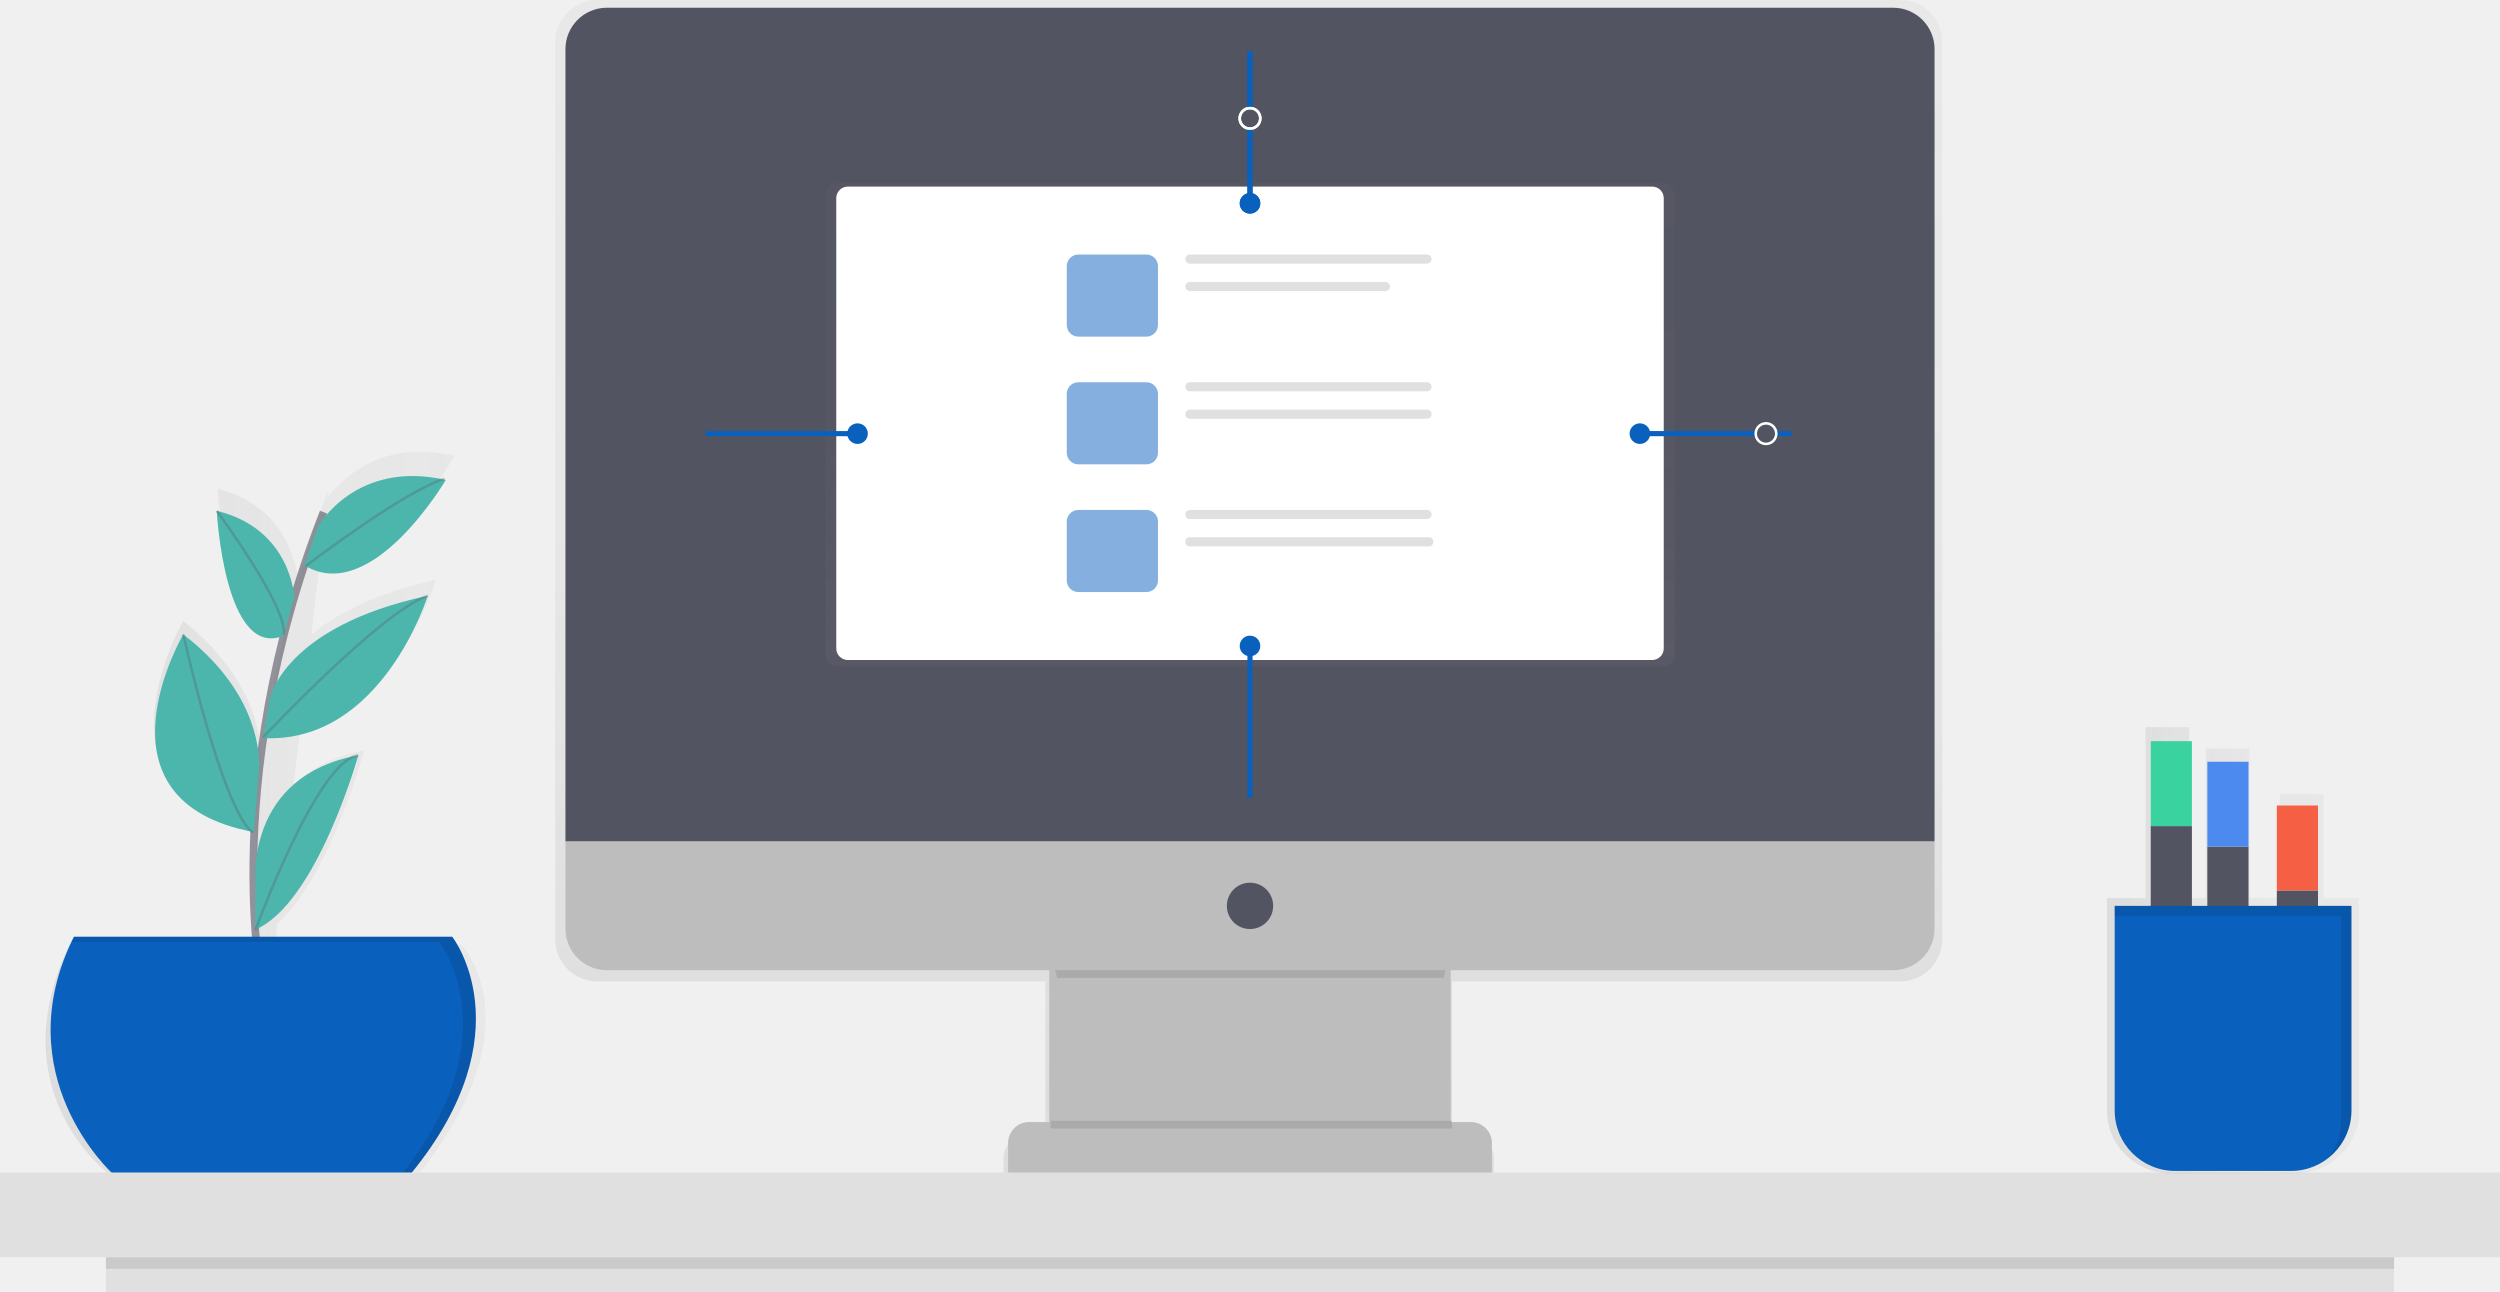
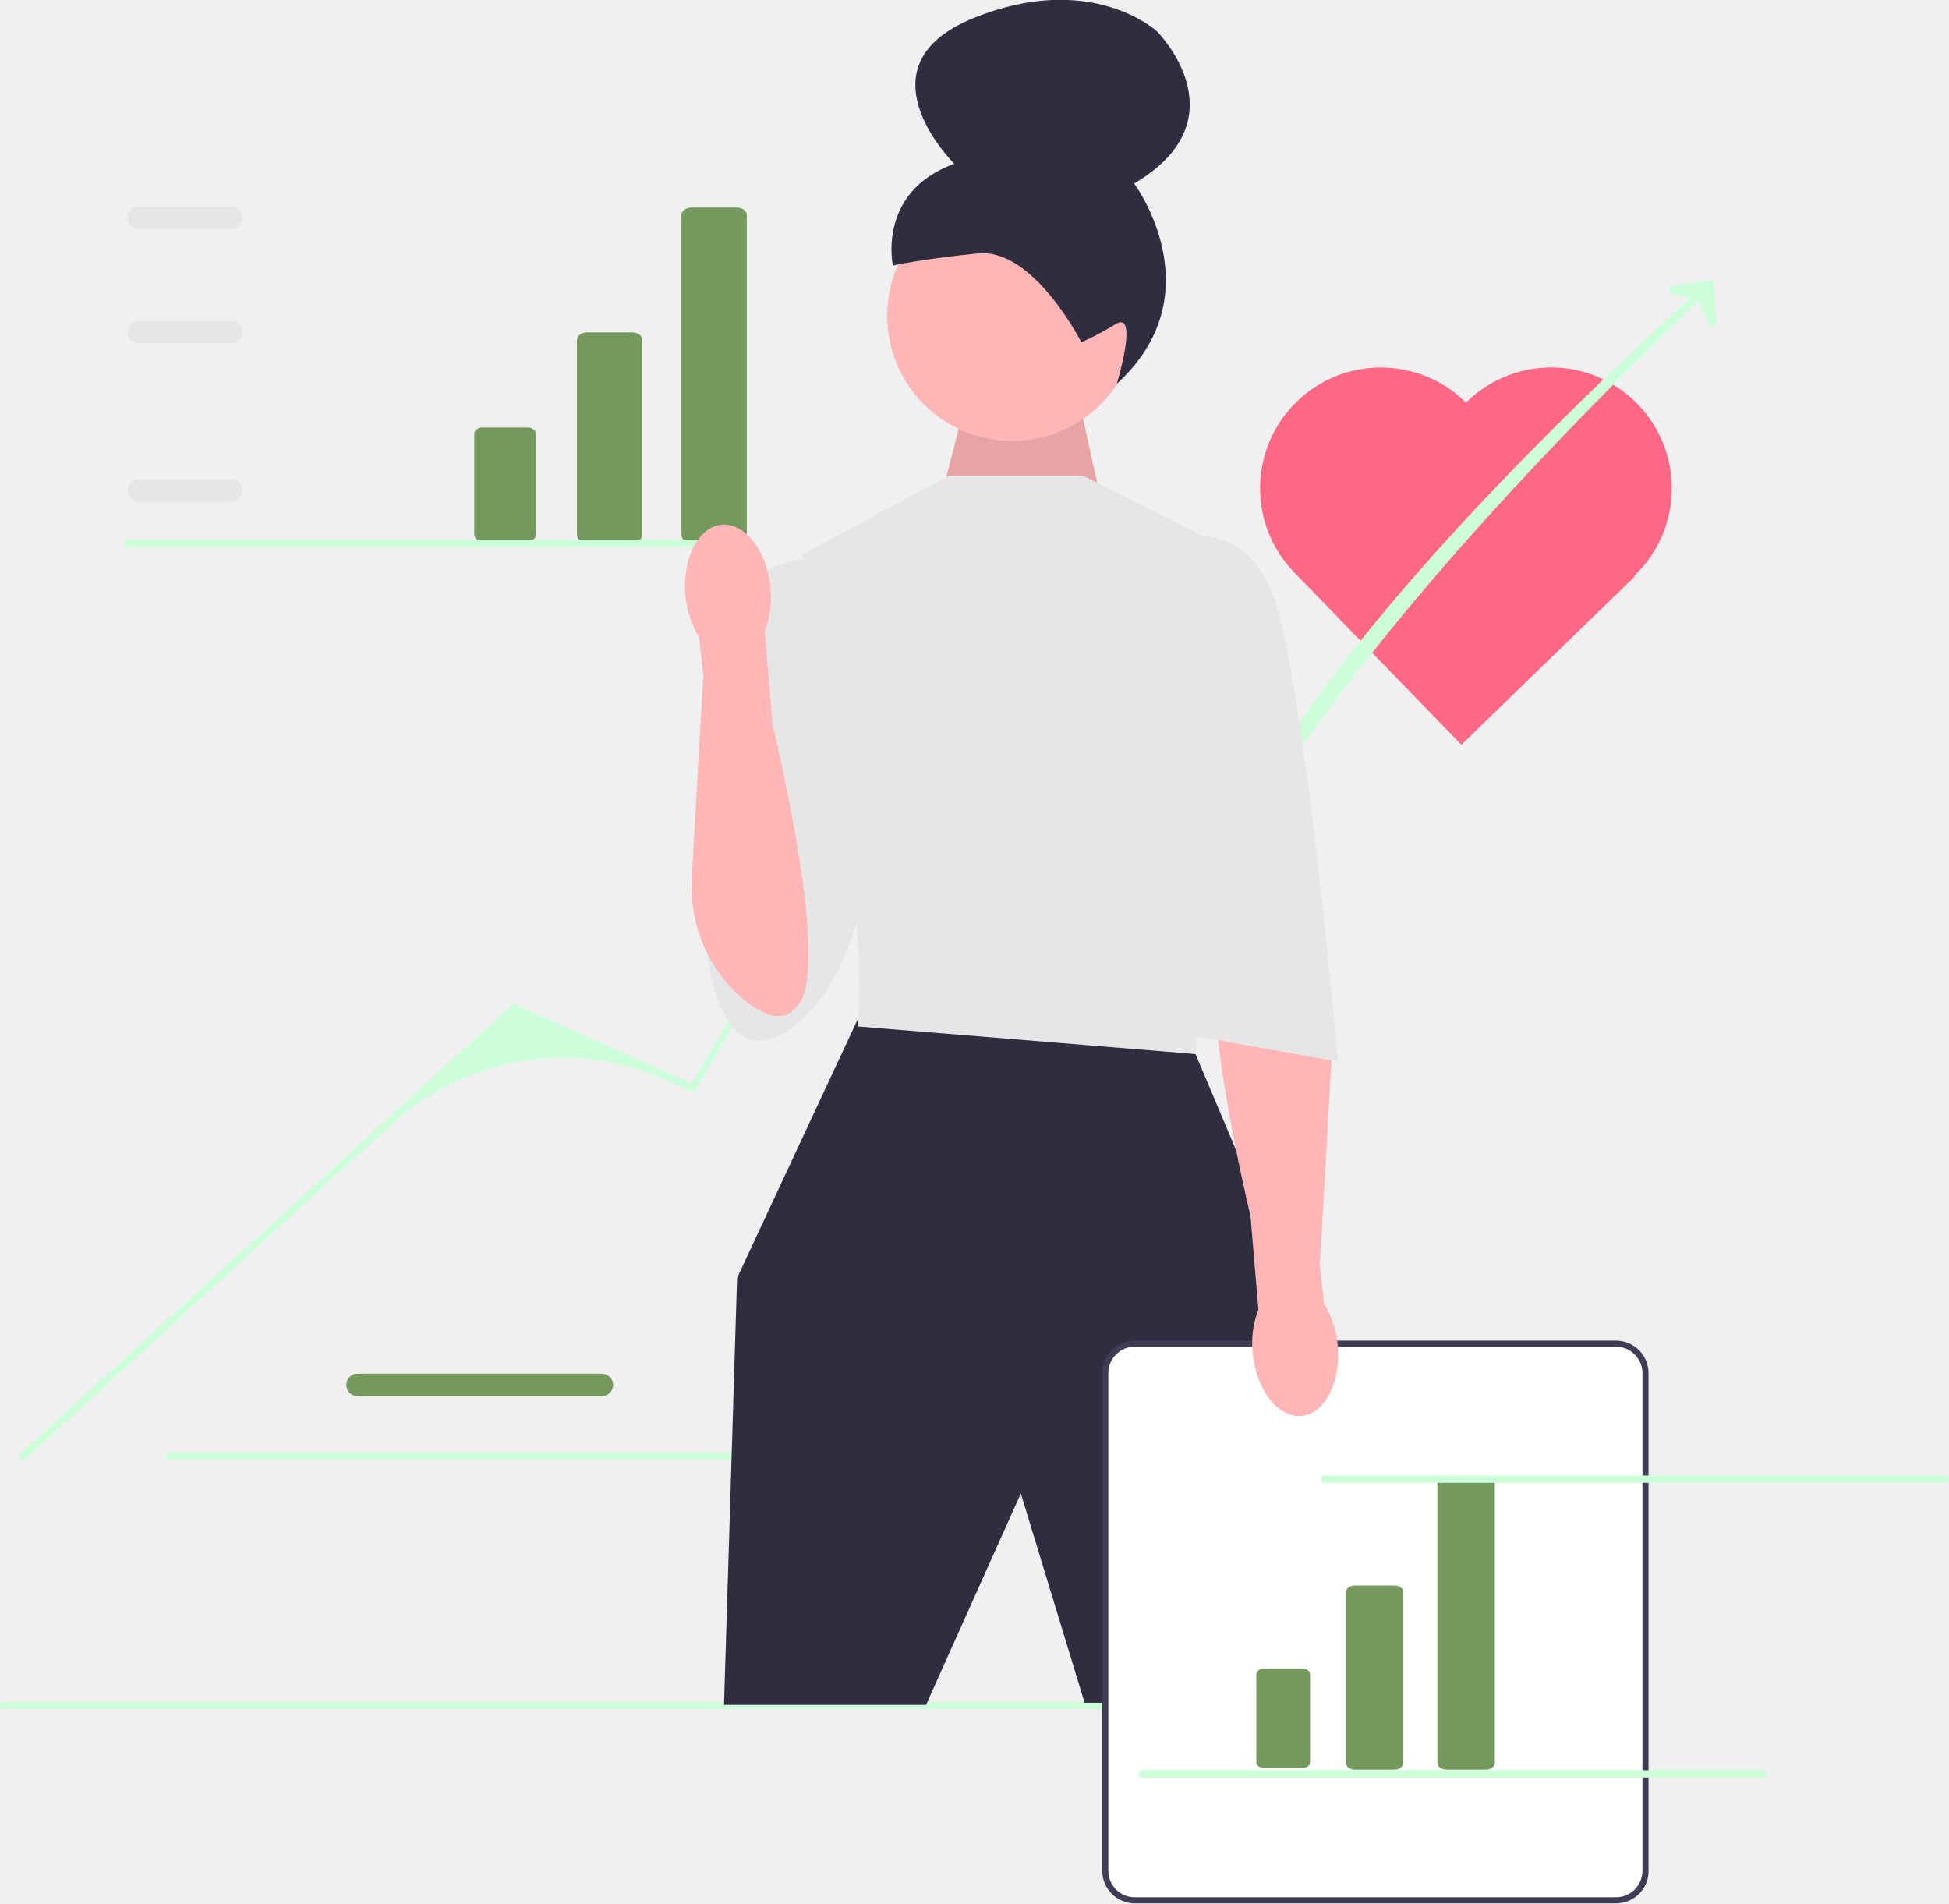
- <svg xmlns="http://www.w3.org/2000/svg" xmlns:xlink="http://www.w3.org/1999/xlink" id="a622e68e-7a65-46e9-94a9-d455de519afc" data-name="Layer 1" width="971.44" height="502" viewBox="0 0 971.44 502">
-   <defs>
-     <linearGradient id="341b0e5e-a21f-44db-b85f-76180f33f0d3" x1="599.5" y1="668.05" x2="599.5" y2="199" gradientUnits="userSpaceOnUse">
-       <stop offset="0" stop-color="gray" stop-opacity="0.25" />
-       <stop offset="0.54" stop-color="gray" stop-opacity="0.12" />
-       <stop offset="1" stop-color="gray" stop-opacity="0.1" />
-     </linearGradient>
-     <linearGradient id="9c19d1ba-0c1d-4cca-8c15-e6f3831a5e67" x1="485.72" y1="258.88" x2="485.72" y2="71.12" xlink:href="#341b0e5e-a21f-44db-b85f-76180f33f0d3" />
-     <linearGradient id="fe76f7c7-2126-4e48-920d-21143a22d340" x1="132" y1="515" x2="303" y2="515" xlink:href="#341b0e5e-a21f-44db-b85f-76180f33f0d3" />
-     <linearGradient id="2cf89a04-5a05-413b-983a-d2bc296cbb5e" x1="933" y1="568.28" x2="1031" y2="568.28" xlink:href="#341b0e5e-a21f-44db-b85f-76180f33f0d3" />
-   </defs>
-   <g opacity="0.7">
-     <path d="M852.69,199H346.31A16.37,16.37,0,0,0,330,215.42V563.94a16.37,16.37,0,0,0,16.31,16.42H520.47v60.16h-7.94a8.3,8.3,0,0,0-8.27,8.33v12.07h16.21v7.14H678.53v-7.14h16.21V648.85a8.3,8.3,0,0,0-8.27-8.33H679V640h-.51V580.36H852.69A16.37,16.37,0,0,0,869,563.94V215.42A16.37,16.37,0,0,0,852.69,199Z" transform="translate(-114.28 -199)" fill="url(#341b0e5e-a21f-44db-b85f-76180f33f0d3)" />
-   </g>
-   <rect x="407.72" y="371" width="156" height="92" fill="#bdbdbd" />
-   <g opacity="0.1">
-     <path d="M525.07,579H675.24c1.81-7.87,3.26-13,3.26-13h-157S523.11,571.11,525.07,579Z" transform="translate(-114.28 -199)" />
-   </g>
-   <path d="M235.82,3h499.8a16.1,16.1,0,0,1,16.1,16.1V327a0,0,0,0,1,0,0h-532a0,0,0,0,1,0,0V19.1A16.1,16.1,0,0,1,235.82,3Z" fill="#535461" />
-   <path d="M849.9,576H350.1A16.1,16.1,0,0,1,334,559.9V526H866v33.9A16.1,16.1,0,0,1,849.9,576Z" transform="translate(-114.28 -199)" fill="#bdbdbd" />
-   <circle cx="485.72" cy="352" r="9" fill="#535461" />
-   <path d="M399.89,436H571.55a8.17,8.17,0,0,1,8.17,8.17V456a0,0,0,0,1,0,0h-188a0,0,0,0,1,0,0V444.17A8.17,8.17,0,0,1,399.89,436Z" fill="#bdbdbd" />
-   <g opacity="0.5">
-     <rect x="320.72" y="71.12" width="330" height="187.76" rx="4.5" ry="4.5" fill="url(#9c19d1ba-0c1d-4cca-8c15-e6f3831a5e67)" />
-   </g>
-   <rect x="324.95" y="72.5" width="321.54" height="183.96" rx="4.5" ry="4.5" fill="#fff" />
-   <g opacity="0.5">
-     <rect x="414.52" y="98.91" width="35.44" height="31.9" rx="4.5" ry="4.5" fill="#0960bd" />
-   </g>
-   <rect x="460.59" y="98.91" width="95.69" height="3.54" rx="1.77" ry="1.77" fill="#e0e0e0" />
-   <rect x="460.59" y="109.55" width="79.54" height="3.54" rx="1.77" ry="1.77" fill="#e0e0e0" />
-   <g opacity="0.5">
-     <rect x="414.52" y="148.53" width="35.44" height="31.9" rx="4.5" ry="4.5" fill="#0960bd" />
-   </g>
-   <rect x="460.59" y="148.53" width="95.69" height="3.54" rx="1.77" ry="1.77" fill="#e0e0e0" />
-   <rect x="460.59" y="159.16" width="95.69" height="3.54" rx="1.77" ry="1.77" fill="#e0e0e0" />
-   <g opacity="0.5">
-     <rect x="414.52" y="198.15" width="35.44" height="31.9" rx="4.5" ry="4.5" fill="#0960bd" />
-   </g>
-   <rect x="460.59" y="198.15" width="95.69" height="3.54" rx="1.77" ry="1.77" fill="#e0e0e0" />
-   <rect x="460.59" y="208.78" width="96.33" height="3.54" rx="1.59" ry="1.59" fill="#e0e0e0" />
-   <line x1="485.72" y1="42" x2="485.72" y2="20" stroke="#0960bd" stroke-miterlimit="10" stroke-width="2" />
-   <line x1="485.72" y1="79" x2="485.72" y2="50.13" stroke="#0960bd" stroke-miterlimit="10" stroke-width="2" />
-   <circle cx="485.72" cy="79" r="4" fill="#0960bd" />
-   <circle cx="485.72" cy="46" r="4" fill="none" stroke="#fff" stroke-miterlimit="10" />
-   <line x1="485.72" y1="42" x2="485.72" y2="20" stroke="#0960bd" stroke-miterlimit="10" stroke-width="2" />
-   <line x1="485.72" y1="79" x2="485.72" y2="50.13" stroke="#0960bd" stroke-miterlimit="10" stroke-width="2" />
-   <circle cx="485.72" cy="79" r="4" fill="#0960bd" />
-   <circle cx="485.72" cy="46" r="4" fill="none" stroke="#fff" stroke-miterlimit="10" />
-   <line x1="485.72" y1="279" x2="485.72" y2="310" stroke="#0960bd" stroke-miterlimit="10" stroke-width="2" />
-   <line x1="485.72" y1="251" x2="485.72" y2="279.87" stroke="#0960bd" stroke-miterlimit="10" stroke-width="2" />
-   <circle cx="485.72" cy="251" r="4" fill="#0960bd" />
-   <line x1="305.72" y1="168.5" x2="274.22" y2="168.5" stroke="#0960bd" stroke-miterlimit="10" stroke-width="2" />
-   <line x1="333.22" y1="168.5" x2="304.35" y2="168.5" stroke="#0960bd" stroke-miterlimit="10" stroke-width="2" />
-   <circle cx="333.22" cy="168.5" r="4" fill="#0960bd" />
-   <g opacity="0.1">
-     <rect x="408.22" y="435.5" width="156" height="3" />
-   </g>
-   <g opacity="0.7">
-     <path d="M293.48,566.06H221.08l1-8.14c20.46-18.37,33.69-67.31,33.69-67.31a6.78,6.78,0,0,0-.87.18c-12,2.42-20.54,7.35-26.51,13.28l2.54-21.66c37.8-8.14,52.79-58.14,52.79-58.14-24.12,5.35-39.16,13.63-48.5,21.49l3.72-31.82c25.56,8.77,52-37.82,52-37.82l-1-.21.5-.32-.76.27c-28.25-6.09-43.35,10.06-48.25,16.77l.37-3.12q-1.12,3-2.18,5.88h0l0,.08q-3,8.13-5.49,16.06l0,0h0q-2.17,6.77-4.06,13.4l0-.06s-1.17-28.46-31.18-35.95c0,0,3.15,62.07,26.93,51.91h0c-2.2,9-4,17.66-5.56,26.07h0q-1.49,8.21-2.6,16l-.14.16.14-.12-.06.41v0h0q-1,7.07-1.7,13.78c.46-8.62-1.11-33.52-30.45-56.92,0,0-39,68.54,27.5,82,.15.13.3.26.44.38l-.1-.31.6.13.27-3.52a369.39,369.39,0,0,0,.23,44.1h0c.07,1,.14,2,.21,2.95H141.37c-27.94,57.79,15.52,89.46,15.52,89.46h120C323.49,596.66,293.48,566.06,293.48,566.06Zm-78-65.68h0v0Z" transform="translate(-114.28 -199)" fill="url(#fe76f7c7-2126-4e48-920d-21143a22d340)" />
-   </g>
-   <path d="M217,588s-19-83,23-190" transform="translate(-114.28 -199)" fill="none" stroke="#535461" stroke-miterlimit="10" stroke-width="3" opacity="0.6" />
-   <path d="M143,563H290s29,37-16,92H158S116,617,143,563Z" transform="translate(-114.28 -199)" fill="#0960bd" />
-   <path d="M237.89,403.5s14.61-26,49.61-18c0,0-28.93,49.26-55,33.13Z" transform="translate(-114.28 -199)" fill="#4db6ac" />
-   <path d="M228.63,431.09S227.5,404.5,198.5,397.5c0,0,3,58,26,48.5Z" transform="translate(-114.28 -199)" fill="#4db6ac" />
-   <path d="M219.15,470.36s5.35-27.86,61.35-39.86c0,0-17.86,57.62-63.93,55.31Z" transform="translate(-114.28 -199)" fill="#4db6ac" />
-   <path d="M214.61,501.63s5.89-29.13-29.11-56.13c0,0-38,64.67,27.48,76.83Z" transform="translate(-114.28 -199)" fill="#4db6ac" />
-   <path d="M213.56,541.67S209.5,500.5,253.5,492.5c0,0-16.07,57.49-40,67.74Z" transform="translate(-114.28 -199)" fill="#4db6ac" />
-   <path d="M233,419s38-29,54-34" transform="translate(-114.28 -199)" fill="none" stroke="#535461" stroke-miterlimit="10" opacity="0.3" />
-   <path d="M216.5,485.5s46-49,64-55" transform="translate(-114.28 -199)" fill="none" stroke="#535461" stroke-miterlimit="10" opacity="0.3" />
-   <path d="M198.5,397.5s28,38,26,48" transform="translate(-114.28 -199)" fill="none" stroke="#535461" stroke-miterlimit="10" opacity="0.3" />
-   <path d="M185.5,445.5s15,68,27,77" transform="translate(-114.28 -199)" fill="none" stroke="#535461" stroke-miterlimit="10" opacity="0.3" />
-   <path d="M213.5,560.5s24-66,40-68" transform="translate(-114.28 -199)" fill="none" stroke="#535461" stroke-miterlimit="10" opacity="0.3" />
-   <g opacity="0.1">
-     <path d="M290,563H143c-.33.67-.65,1.34-1,2H285s28.29,36.11-14.4,90H274C319,600,290,563,290,563Z" transform="translate(-114.28 -199)" />
-   </g>
-   <rect y="455.6" width="971.44" height="32.93" fill="#e0e0e0" />
-   <rect x="41.16" y="488.53" width="889.11" height="13.47" fill="#e0e0e0" />
-   <rect x="41.16" y="488.53" width="889.11" height="4.49" opacity="0.1" />
-   <line x1="690.22" y1="168.5" x2="696.22" y2="168.5" stroke="#0960bd" stroke-miterlimit="10" stroke-width="2" />
-   <line x1="637.22" y1="168.5" x2="682.1" y2="168.5" stroke="#0960bd" stroke-miterlimit="10" stroke-width="2" />
-   <circle cx="637.22" cy="168.5" r="4" fill="#0960bd" />
-   <circle cx="686.22" cy="168.5" r="4" fill="none" stroke="#fff" stroke-miterlimit="10" />
-   <g opacity="0.7">
-     <path d="M1027,643.88l.1-.15q.31-.48.61-1l.11-.19q.29-.49.55-1l.09-.17c.2-.39.39-.78.56-1.19h0a23.79,23.79,0,0,0,.94-2.51l.1-.33c.09-.31.18-.62.26-.93l.1-.44q.1-.42.18-.85c0-.16.06-.32.09-.48s.09-.56.13-.85,0-.33.06-.49.06-.61.08-.92c0-.14,0-.29,0-.43,0-.45,0-.91,0-1.36V548h-13.85V507.52h-17V548H988.39V489.86h-17V548H965V481.55h-17V548H933V630.6c0,13.48,11.21,24.4,25,24.4H1006a25.19,25.19,0,0,0,20.24-10.06l0,0Q1026.61,644.41,1027,643.88Z" transform="translate(-114.28 -199)" fill="url(#2cf89a04-5a05-413b-983a-d2bc296cbb5e)" />
-   </g>
-   <rect x="835.72" y="321" width="16" height="100" fill="#535461" />
-   <rect x="835.72" y="288" width="16" height="33" fill="#3ad29f" />
-   <rect x="857.72" y="329" width="16" height="100" fill="#535461" />
-   <rect x="857.72" y="296" width="16" height="33" fill="#4d8af0" />
-   <rect x="884.72" y="346" width="16" height="100" fill="#535461" />
-   <rect x="884.72" y="313" width="16" height="33" fill="#f55f44" />
-   <path d="M821.72,352h92a0,0,0,0,1,0,0v79.5a23.5,23.5,0,0,1-23.5,23.5h-45a23.5,23.5,0,0,1-23.5-23.5V352A0,0,0,0,1,821.72,352Z" fill="#0960bd" />
-   <g opacity="0.1">
-     <path d="M936,551v4h88v79.5a23.39,23.39,0,0,1-5,14.49,23.45,23.45,0,0,0,9-18.49V551Z" transform="translate(-114.28 -199)" />
+ <svg xmlns="http://www.w3.org/2000/svg" version="1.1" id="图层_1" x="0px" y="0px" viewBox="0 0 641.5 626.4" style="enable-background:new 0 0 641.5 626.4;" xml:space="preserve">
+   <style type="text/css">
+ 	.st0{display:none;fill:#FF6884;}
+ 	.st1{fill:#73995C;}
+ 	.st2{fill:#CCFFD9;}
+ 	.st3{fill:#FF6884;}
+ 	.st4{fill:#FFB6B6;}
+ 	.st5{opacity:0.1;enable-background:new    ;}
+ 	.st6{fill:#2F2E41;}
+ 	.st7{fill:#E6E6E6;}
+ 	.st8{fill:#FFFFFF;}
+ 	.st9{fill:#3F3D56;}
+ </style>
+   <circle class="st0" cx="485.6" cy="174.4" r="65" />
+   <g>
+     <g>
+       <path class="st1" d="M198.1,459.5h-80.4c-2,0-3.7-1.6-3.7-3.7s1.6-3.7,3.7-3.7h80.4c2,0,3.7,1.6,3.7,3.7S200.1,459.5,198.1,459.5    L198.1,459.5z" />
+       <path class="st2" d="M54.6,479.2c0,0.7,0.5,1.2,1.2,1.2h204.3c0.7,0,1.2-0.5,1.2-1.2c0-0.7-0.5-1.2-1.2-1.2H55.8    C55.1,478,54.6,478.5,54.6,479.2z" />
+     </g>
+     <path class="st3" d="M482.8,132.2L482.8,132.2c-0.1,0.1-0.2,0.2-0.3,0.3c-15.4-15.3-40.2-15.4-55.7-0.3l0,0   c-15.6,15.2-16.1,40-1.2,55.8l0,0l0.4,0.4l0,0l55,56.7l57.1-55.4l-0.2-0.2c0.1-0.1,0.2-0.2,0.3-0.3l0,0   c15.8-15.3,16.1-40.5,0.8-56.2l0,0C523.8,117.2,498.6,116.9,482.8,132.2L482.8,132.2C482.8,132.2,482.8,132.2,482.8,132.2z" />
+     <path class="st2" d="M0,561.3c0,0.7,0.5,1.2,1.2,1.2h522.3c0.7,0,1.2-0.5,1.2-1.2c0-0.7-0.5-1.2-1.2-1.2H1.2   C0.5,560.1,0,560.6,0,561.3z" />
+     <g>
+       <path class="st2" d="M7.6,480.9l-1.7-1.8l163.1-148.8l58.7,26.3l63.4-108.8l52.1-25.1l48.3,80.5c26.1-67.5,91.5-138.1,169.8-209.8    l1.9,1.6c-73.5,70.4-136.4,141-172,212.5l-44.7-74.7c-2.1-3.5-6.5-4.9-10.3-3.2l0,0c-28.5,13.3-52.3,34.9-68.1,62l-39.7,68    l-9.1-4.1c-30.3-13.6-65.9-7.9-90.4,14.5L7.6,480.9z" />
+       <polygon class="st2" points="565,107 562.6,107.2 558.6,98.5 549.6,96.7 549.3,94.2 564,92.2   " />
+     </g>
+     <polygon class="st4" points="310.7,160 319.4,126.3 353.6,124.6 363.8,171.1  " />
+     <polygon class="st5" points="310.7,160 319.4,126.3 353.6,124.6 363.8,171.1  " />
+     <circle class="st4" cx="333.2" cy="103.9" r="41.2" />
+     <path class="st6" d="M355.9,112.6L355.9,112.6c0,0-15.7-31-34-29.2c-18.3,1.8-28,4-28,4s-5.4-24.2,20.2-33.5   c0,0-32.6-32.1,6.2-47.9s60.5,4.3,60.5,4.3s28.7,28.7-7.5,50.1c0,0,26.9,36.1-5.7,65.9c0,0,7.3-24.1-0.3-19.7   C359.8,111.2,355.9,112.6,355.9,112.6L355.9,112.6C355.9,112.6,355.9,112.6,355.9,112.6z" />
+     <polygon class="st6" points="287.7,330.4 282.2,335.7 242.6,420.6 238.3,561.1 304.8,561.1 336,491.5 357,560.4 416.9,560.4    430.8,435.3 393.5,346.9  " />
+     <path class="st7" d="M356.6,156.6h-44.4l-48.3,26l11.3,50.3c0,0-2.6,30.3,3.5,52.9c6.1,22.5,3.5,52,3.5,52l111.4,9.1l3.5-102.3   l-1.7-68.5L356.6,156.6L356.6,156.6L356.6,156.6z" />
+     <path class="st7" d="M271.2,183c0,0-26.9,0.9-31.2,18.2s-7.8,106.7-7.8,106.7s2.6,53,31.6,27.8s26.4-101.5,26.4-101.5L271.2,183   L271.2,183z" />
+     <path class="st8" d="M531.9,625.4H373.5c-5.4,0-9.7-4.4-9.7-9.7V451.9c0-5.4,4.4-9.7,9.7-9.7h158.4c5.4,0,9.7,4.4,9.7,9.7v163.8   C541.7,621,537.3,625.4,531.9,625.4z" />
+     <path class="st9" d="M531.9,626.4H373.5c-5.9,0-10.7-4.8-10.7-10.7V451.9c0-5.9,4.8-10.7,10.7-10.7h158.4c5.9,0,10.7,4.8,10.7,10.7   v163.8C542.7,621.6,537.8,626.4,531.9,626.4z M373.5,443.2c-4.8,0-8.7,3.9-8.7,8.7v163.8c0,4.8,3.9,8.7,8.7,8.7h158.4   c4.8,0,8.7-3.9,8.7-8.7V451.9c0-4.8-3.9-8.7-8.7-8.7H373.5z" />
+     <g>
+       <path class="st1" d="M459,582.4h-13.1c-1.6,0-2.9-1-2.9-2.2v-56.2c0-1.2,1.3-2.2,2.9-2.2H459c1.6,0,2.9,1,2.9,2.2v56.2    C461.9,581.4,460.6,582.4,459,582.4z" />
+       <path class="st1" d="M415.8,549.2c-1.3,0-2.3,0.8-2.3,1.8v29c0,1,1,1.8,2.3,1.8h13.1c1.3,0,2.3-0.8,2.3-1.8v-29c0-1-1-1.8-2.3-1.8    H415.8z" />
+       <path class="st1" d="M489.1,582.4H476c-1.6,0-2.9-1-2.9-2.2V488c0-1.2,1.3-2.2,2.9-2.2h13.1c1.6,0,2.9,1,2.9,2.2v92.1    C492,581.4,490.7,582.4,489.1,582.4z" />
+     </g>
+     <g>
+       <path class="st1" d="M208.1,178.6h-14.9c-1.8,0-3.3-1.1-3.3-2.5v-64.2c0-1.4,1.5-2.5,3.3-2.5h14.9c1.8,0,3.3,1.1,3.3,2.5V176    C211.4,177.4,209.9,178.6,208.1,178.6L208.1,178.6L208.1,178.6z" />
+       <path class="st1" d="M158.8,140.7c-1.5,0-2.7,0.9-2.7,2.1V176c0,1.1,1.2,2.1,2.7,2.1h14.9c1.5,0,2.7-0.9,2.7-2.1v-33.2    c0-1.1-1.2-2.1-2.7-2.1H158.8z" />
+       <path class="st1" d="M242.5,178.6h-14.9c-1.8,0-3.3-1.1-3.3-2.5V70.8c0-1.4,1.5-2.5,3.3-2.5h14.9c1.8,0,3.3,1.1,3.3,2.5V176    C245.8,177.4,244.3,178.6,242.5,178.6L242.5,178.6L242.5,178.6z" />
+     </g>
+     <path class="st4" d="M428.4,466c7.7-0.7,13-11.2,11.9-23.3c-0.4-4.9-2-9.5-4.5-13.7l-1.5-13.7l0.2-0.1l3.7-65.2   c0.9-15.2-5.1-30-16.7-39.9c-6.9-5.9-14.2-8.8-18.9-1.4c-7.8,12.3,2.3,62.8,9,91.6l2.6,30.7c-1.8,4.5-2.4,9.5-1.9,14.3   C413.5,457.5,420.7,466.7,428.4,466z" />
+     <path class="st7" d="M385.7,177.8c0,0,22.5-8.7,33,17.3s21.7,154.3,21.7,154.3l-52.9-9.5L385.7,177.8L385.7,177.8L385.7,177.8z" />
+     <g>
+       <path class="st7" d="M76.1,165.1H45.7c-2,0-3.7-1.6-3.7-3.7s1.6-3.7,3.7-3.7h30.4c2,0,3.7,1.6,3.7,3.7S78.1,165.1,76.1,165.1z" />
+       <path class="st7" d="M76.1,113H45.7c-2,0-3.7-1.6-3.7-3.7s1.6-3.7,3.7-3.7h30.4c2,0,3.7,1.6,3.7,3.7S78.1,113,76.1,113z" />
+       <path class="st7" d="M76.1,75.4H45.7c-2,0-3.7-1.6-3.7-3.7s1.6-3.7,3.7-3.7h30.4c2,0,3.7,1.6,3.7,3.7S78.1,75.4,76.1,75.4z" />
+       <path class="st2" d="M40.8,178.8c0,0.7,0.5,1.2,1.2,1.2h204.3c0.7,0,1.2-0.5,1.2-1.2c0-0.7-0.5-1.2-1.2-1.2H42    C41.4,177.6,40.8,178.1,40.8,178.8z" />
+     </g>
+     <path class="st2" d="M434.8,486.8c0,0.7,0.5,1.2,1.2,1.2h204.3c0.7,0,1.2-0.5,1.2-1.2c0-0.7-0.5-1.2-1.2-1.2H436   C435.4,485.6,434.8,486.1,434.8,486.8L434.8,486.8z" />
+     <path class="st2" d="M374.8,583.8c0,0.7,0.5,1.2,1.2,1.2h204.3c0.7,0,1.2-0.5,1.2-1.2c0-0.7-0.5-1.2-1.2-1.2H376   C375.4,582.6,374.8,583.1,374.8,583.8L374.8,583.8z" />
+     <path class="st4" d="M237.5,172.7c-7.7,0.7-13,11.2-11.9,23.3c0.4,4.9,2,9.5,4.5,13.7l1.5,13.7l-0.2,0.1l-3.7,65.2   c-0.9,15.2,5.1,30,16.7,39.9c6.9,5.9,14.2,8.8,18.9,1.4c7.8-12.3-2.3-62.8-9-91.6l-2.6-30.7c1.8-4.5,2.4-9.5,1.9-14.3   C252.4,181.2,245.2,172,237.5,172.7L237.5,172.7L237.5,172.7L237.5,172.7z" />
  </g>
</svg>
